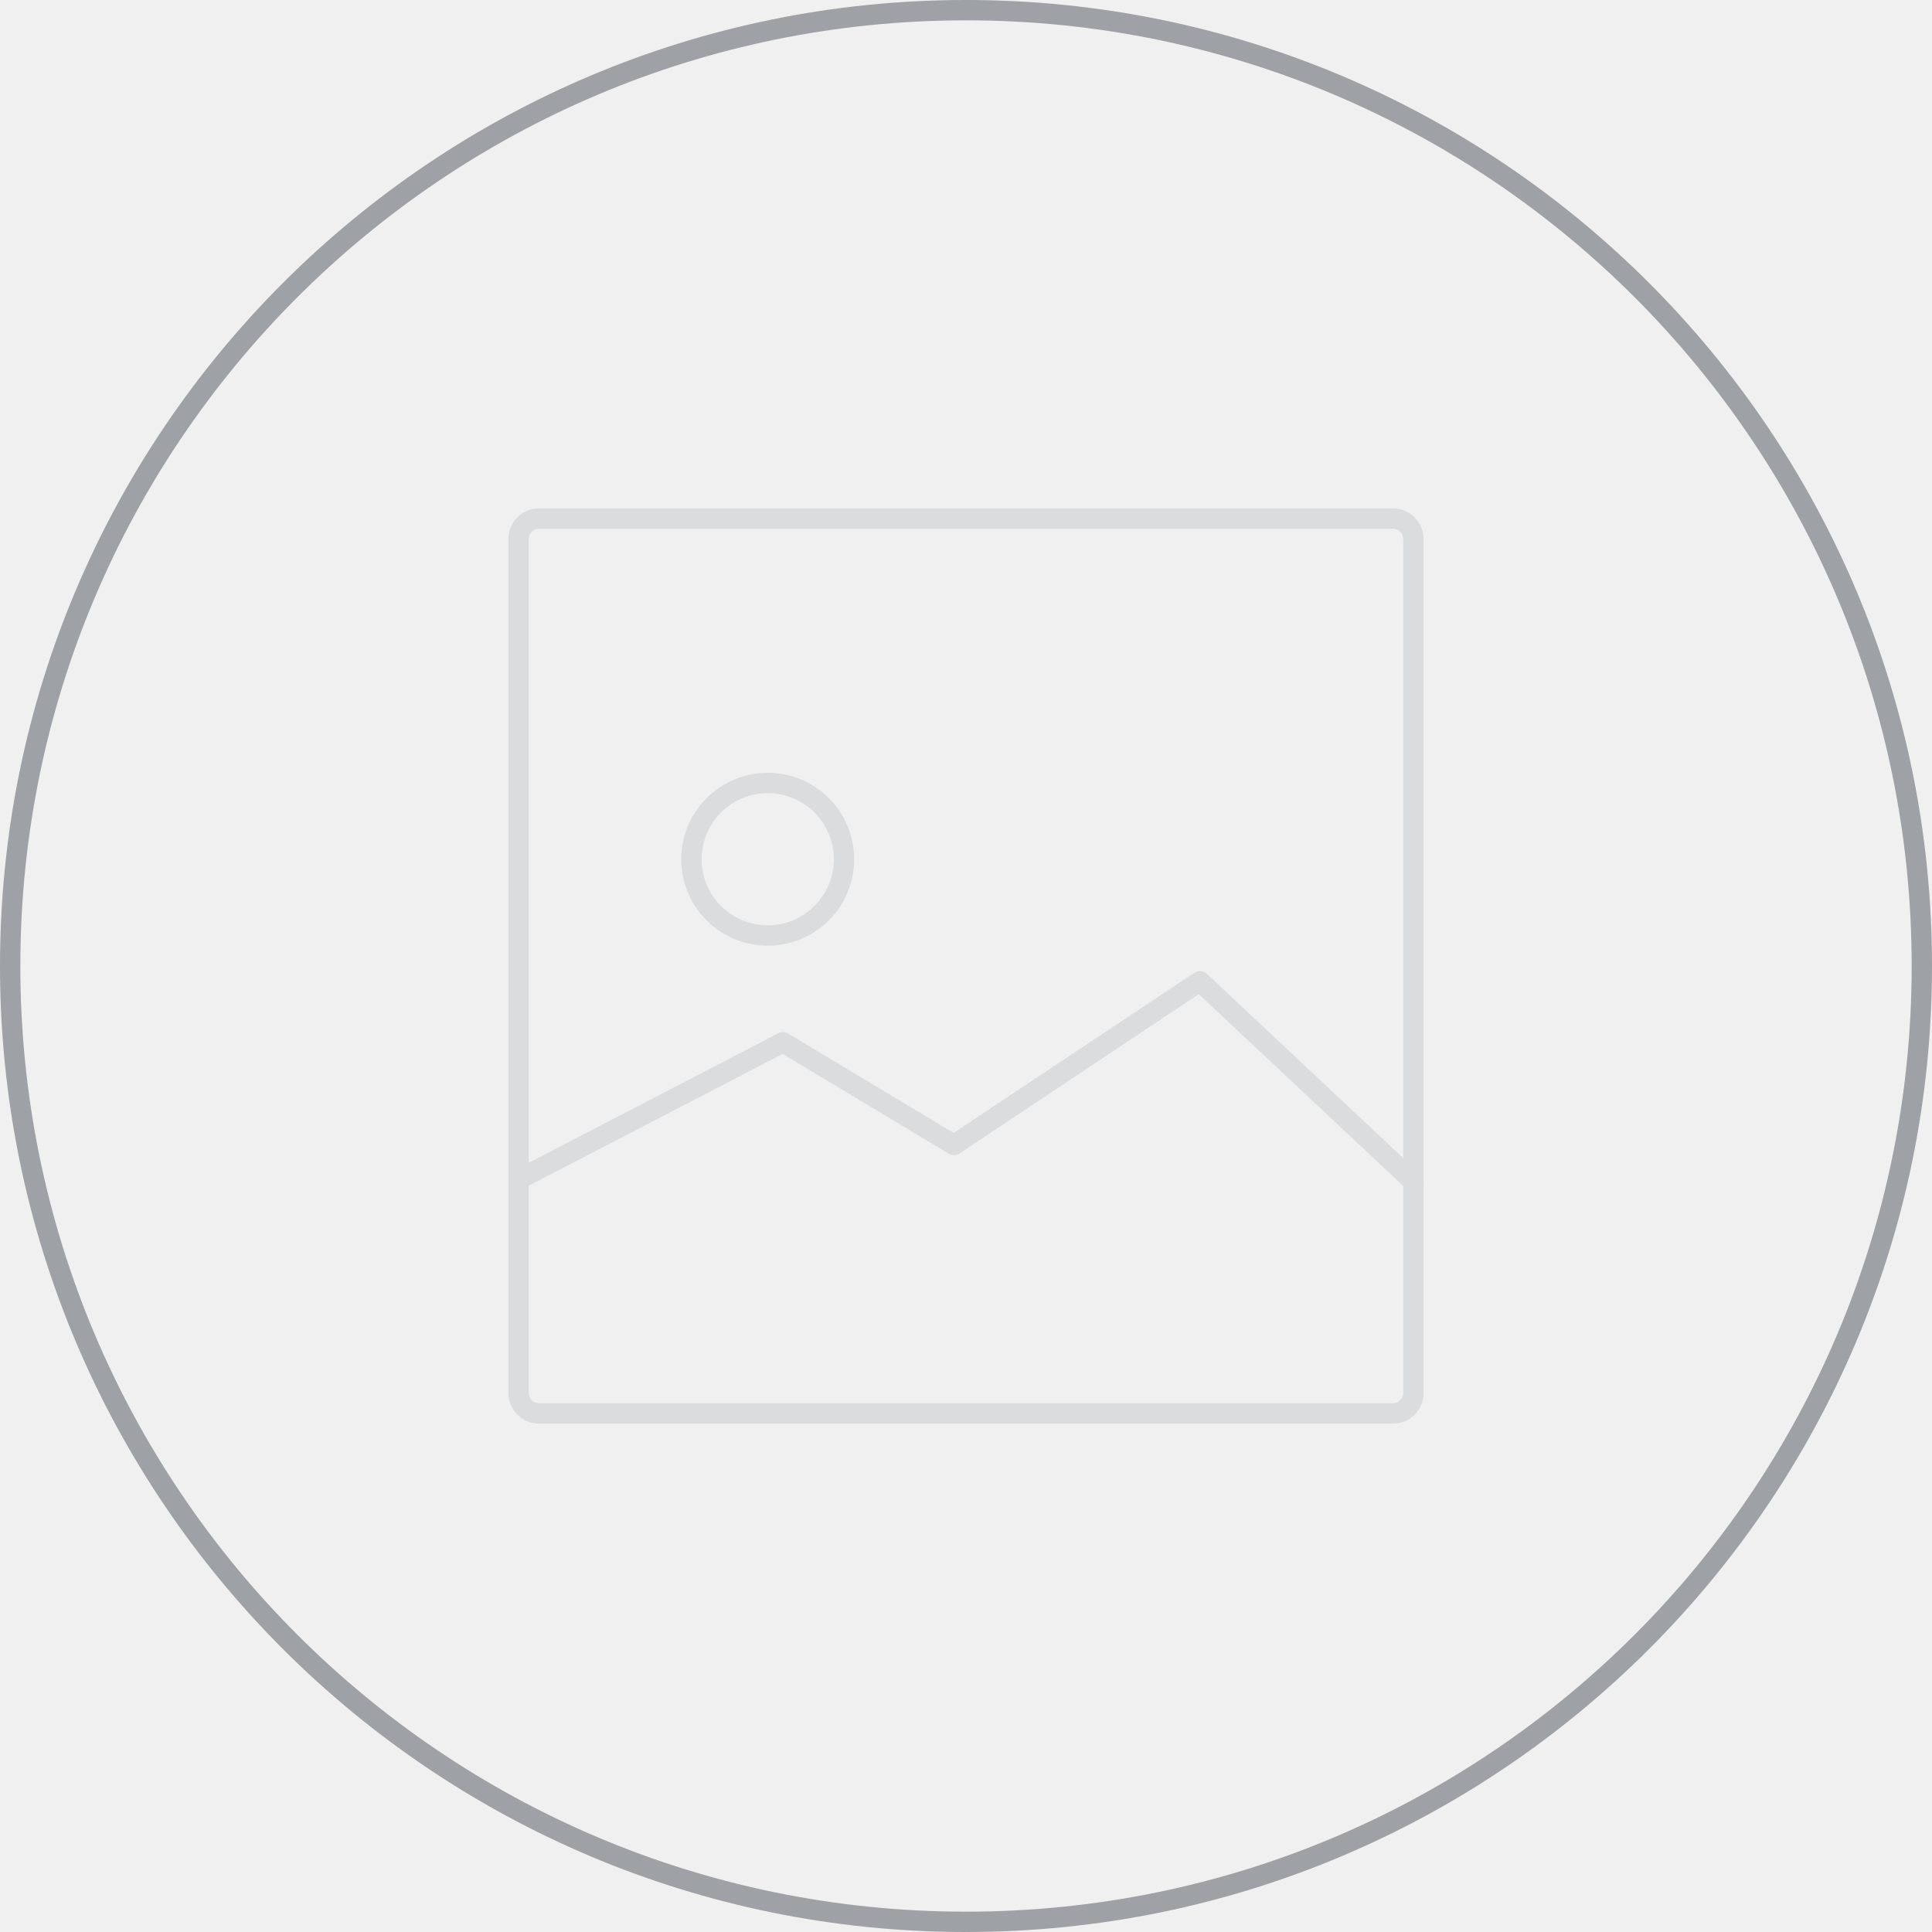
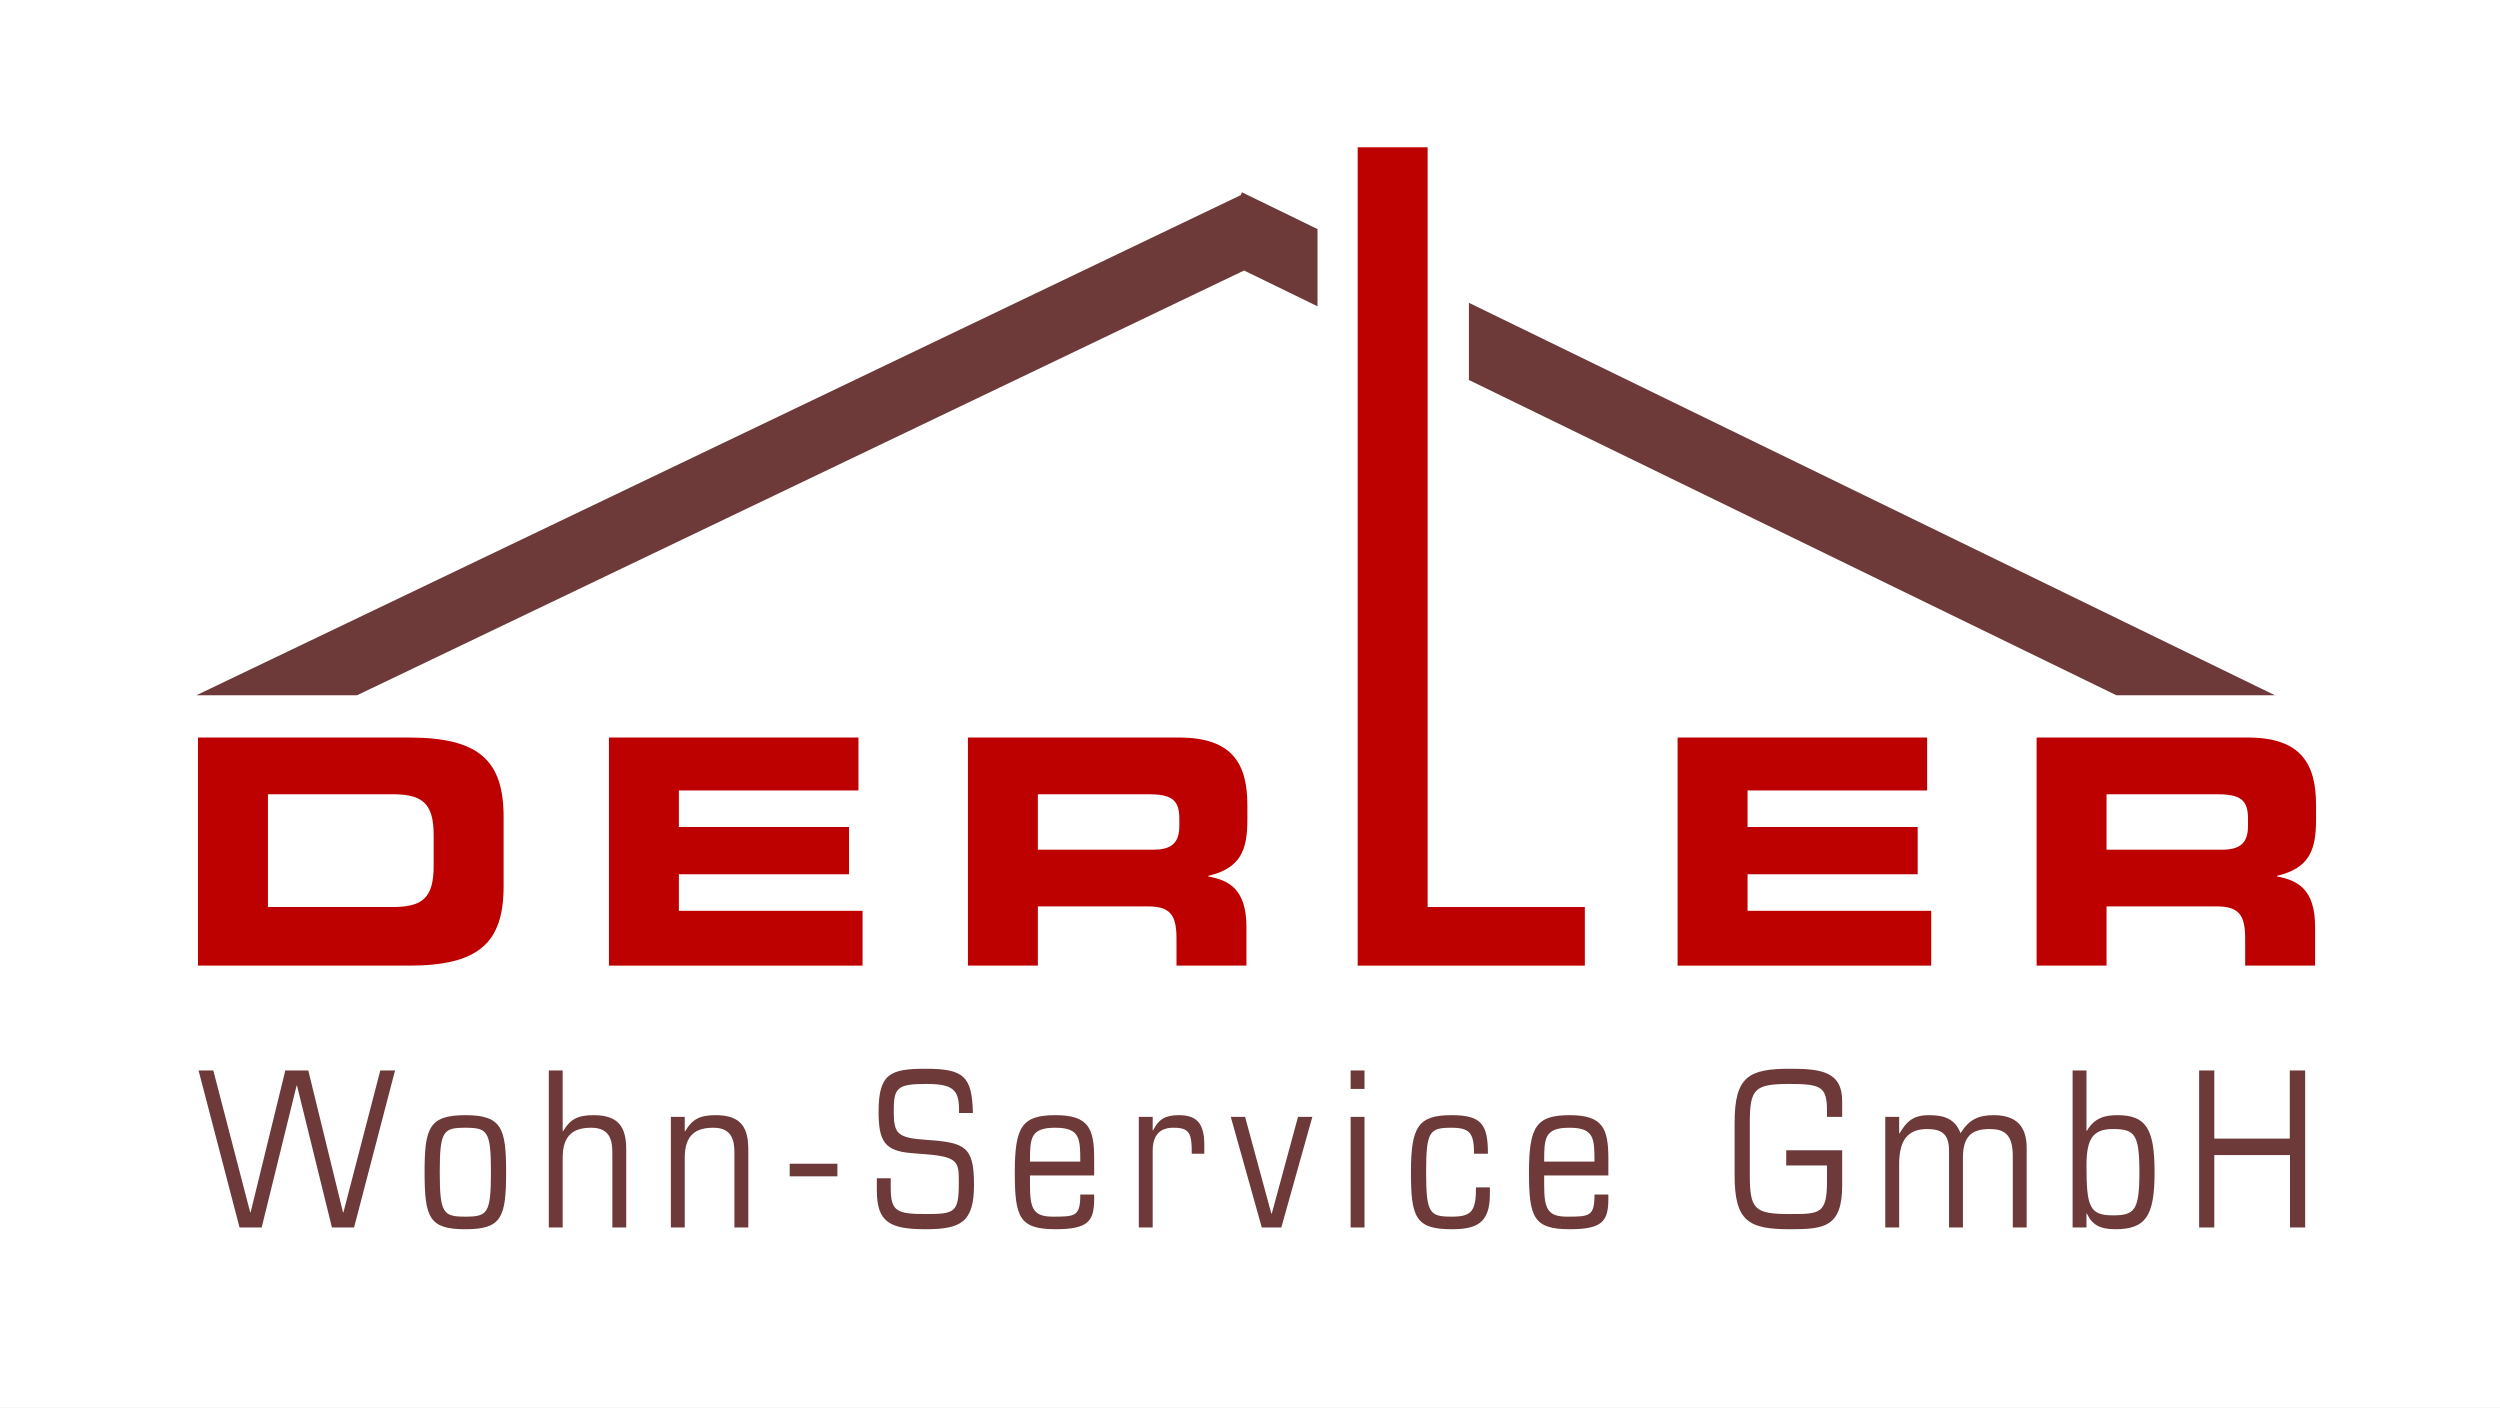
- <svg xmlns="http://www.w3.org/2000/svg" xmlns:xlink="http://www.w3.org/1999/xlink" width="190" height="190" viewBox="0 0 190 190" version="1.1">
-   <g id="Canvas" transform="translate(-61 -613)">
-     <g id="icon" style="mix-blend-mode:normal;">
-       <g id="Ellipse 2" style="mix-blend-mode:normal;">
-         <mask id="mask0_outline_ins">
-           <use xlink:href="#path0_fill" fill="white" transform="translate(61 613)" />
-         </mask>
-         <g mask="url(#mask0_outline_ins)">
-           <use xlink:href="#path1_stroke_2x" transform="translate(61 613)" fill="#9EA1A6" style="mix-blend-mode:normal;" />
-         </g>
-       </g>
-       <g id="img" style="mix-blend-mode:normal;">
-         <g id="nature" style="mix-blend-mode:normal;" opacity="0.5">
-           <g id="img" style="mix-blend-mode:normal;">
-             <mask id="mask1_outline_ins">
-               <use xlink:href="#path2_fill" fill="white" transform="translate(111 663)" />
-             </mask>
-             <g mask="url(#mask1_outline_ins)">
-               <use xlink:href="#path3_stroke_2x" transform="translate(111 663)" fill="#C6C8CC" style="mix-blend-mode:normal;" />
-             </g>
-           </g>
-           <g id="mountain" style="mix-blend-mode:normal;">
-             <use xlink:href="#path4_stroke" transform="translate(112 709.5)" fill="#C6C8CC" style="mix-blend-mode:normal;" />
-           </g>
-           <g id="sun" style="mix-blend-mode:normal;">
-             <use xlink:href="#path5_stroke" transform="translate(129 690)" fill="#C6C8CC" style="mix-blend-mode:normal;" />
-           </g>
-         </g>
-       </g>
-     </g>
-   </g>
-   <defs>
-     <path id="path0_fill" d="M 190 95C 190 147.467 147.467 190 95 190C 42.533 190 0 147.467 0 95C 0 42.533 42.533 0 95 0C 147.467 0 190 42.533 190 95Z" />
-     <path id="path1_stroke_2x" d="M 188 95C 188 146.362 146.362 188 95 188L 95 192C 148.572 192 192 148.572 192 95L 188 95ZM 95 188C 43.638 188 2 146.362 2 95L -2 95C -2 148.572 41.428 192 95 192L 95 188ZM 2 95C 2 43.638 43.638 2 95 2L 95 -2C 41.428 -2 -2 41.428 -2 95L 2 95ZM 95 2C 146.362 2 188 43.638 188 95L 192 95C 192 41.428 148.572 -2 95 -2L 95 2Z" />
-     <path id="path2_fill" d="M 0 3C 0 1.343 1.343 0 3 0L 87 0C 88.657 0 90 1.343 90 3L 90 87C 90 88.657 88.657 90 87 90L 3 90C 1.343 90 0 88.657 0 87L 0 3Z" />
-     <path id="path3_stroke_2x" d="M 3 2L 87 2L 87 -2L 3 -2L 3 2ZM 88 3L 88 87L 92 87L 92 3L 88 3ZM 87 88L 3 88L 3 92L 87 92L 87 88ZM 2 87L 2 3L -2 3L -2 87L 2 87ZM 3 -2C 0.239 -2 -2 0.239 -2 3L 2 3C 2 2.448 2.448 2 3 2L 3 -2ZM 87 2C 87.552 2 88 2.448 88 3L 92 3C 92 0.239 89.761 -2 87 -2L 87 2ZM 88 87C 88 87.552 87.552 88 87 88L 87 92C 89.761 92 92 89.761 92 87L 88 87ZM 3 88C 2.448 88 2 87.552 2 87L -2 87C -2 89.761 0.239 92 3 92L 3 88Z" />
-     <path id="path4_stroke" d="M -0.461 18.613C -0.951 18.867 -1.142 19.471 -0.887 19.961C -0.633 20.451 -0.029 20.642 0.461 20.387L -0.461 18.613ZM 26 6L 26.515 5.143C 26.217 4.964 25.848 4.952 25.539 5.112L 26 6ZM 42.811 16.1L 42.296 16.957C 42.627 17.156 43.043 17.147 43.365 16.933L 42.811 16.1ZM 67 0L 67.684 -0.729C 67.346 -1.047 66.832 -1.09 66.446 -0.832L 67 0ZM 87.316 20.429C 87.719 20.807 88.352 20.787 88.729 20.384C 89.107 19.981 89.087 19.349 88.684 18.971L 87.316 20.429ZM 0.461 20.387L 26.461 6.888L 25.539 5.112L -0.461 18.613L 0.461 20.387ZM 25.485 6.857L 42.296 16.957L 43.326 15.243L 26.515 5.143L 25.485 6.857ZM 43.365 16.933L 67.554 0.832L 66.446 -0.832L 42.257 15.268L 43.365 16.933ZM 66.316 0.729L 87.316 20.429L 88.684 18.971L 67.684 -0.729L 66.316 0.729Z" />
-     <path id="path5_stroke" d="M 14 7.5C 14 11.09 11.09 14 7.5 14L 7.5 16C 12.194 16 16 12.194 16 7.5L 14 7.5ZM 7.5 14C 3.91 14 1 11.09 1 7.5L -1 7.5C -1 12.194 2.806 16 7.5 16L 7.5 14ZM 1 7.5C 1 3.91 3.91 1 7.5 1L 7.5 -1C 2.806 -1 -1 2.806 -1 7.5L 1 7.5ZM 7.5 1C 11.09 1 14 3.91 14 7.5L 16 7.5C 16 2.806 12.194 -1 7.5 -1L 7.5 1Z" />
-   </defs>
+ <svg xmlns="http://www.w3.org/2000/svg" width="611" height="344" viewBox="0 0 611 344" fill="none">
+   <rect width="611" height="344" fill="white" />
+   <path d="M48.391 236H99.981C117.075 236 123.081 230.379 123.081 216.596V199.656C123.081 185.873 117.075 180.252 99.981 180.252H48.391V236ZM65.485 194.112H95.823C103.138 194.112 105.987 196.191 105.987 204.122V211.668C105.987 219.599 103.138 221.678 95.823 221.678H65.485V194.112Z" fill="#BD0000" />
+   <path d="M148.823 236H210.808V222.602H165.917V213.67H207.497V202.12H165.917V193.188H209.807V180.252H148.823V236Z" fill="#BD0000" />
+   <path d="M253.654 194.112H280.373C285.763 194.112 288.227 195.036 288.227 199.964V201.812C288.227 205.816 286.533 207.664 281.913 207.664H253.654V194.112ZM236.56 236H253.654V221.524H280.527C285.84 221.524 287.534 223.449 287.534 229.301V236H304.628V226.529C304.628 217.366 300.393 215.133 295.311 214.209V214.055C303.165 212.207 304.859 207.818 304.859 200.349V196.807C304.859 186.797 301.317 180.252 288.15 180.252H236.56V236Z" fill="#BD0000" />
+   <path d="M331.818 236H387.335V221.678H348.912V36H331.818V236Z" fill="#BD0000" />
+   <path d="M410.006 236H471.991V222.602H427.1V213.67H468.68V202.12H427.1V193.188H470.99V180.252H410.006V236Z" fill="#BD0000" />
+   <path d="M514.838 194.112H541.557C546.947 194.112 549.411 195.036 549.411 199.964V201.812C549.411 205.816 547.717 207.664 543.097 207.664H514.838V194.112ZM497.744 236H514.838V221.524H541.711C547.024 221.524 548.718 223.449 548.718 229.301V236H565.812V226.529C565.812 217.366 561.577 215.133 556.495 214.209V214.055C564.349 212.207 566.043 207.818 566.043 200.349V196.807C566.043 186.797 562.501 180.252 549.334 180.252H497.744V236Z" fill="#BD0000" />
+   <path d="M81.125 300H86.531L96.548 261.628H92.944L83.934 296.29H83.828L75.348 261.628H69.73L61.25 296.29H61.144L52.134 261.628H48.53L58.547 300H63.953L72.486 265.338H72.592L81.125 300ZM107.477 286.485C107.477 276.415 108.325 275.62 113.731 275.62C119.137 275.62 119.985 276.415 119.985 286.485C119.985 296.555 119.137 297.35 113.731 297.35C108.325 297.35 107.477 296.555 107.477 286.485ZM103.767 286.485C103.767 297.668 104.933 300.424 113.731 300.424C122.529 300.424 123.695 297.668 123.695 286.485C123.695 275.726 122.635 272.546 113.731 272.546C104.827 272.546 103.767 275.726 103.767 286.485ZM134.129 300H137.521V282.934C137.521 277.21 140.383 275.62 144.517 275.62C148.969 275.62 149.658 278.588 149.658 281.715V300H153.05V280.92C153.05 275.673 151.354 272.546 145.1 272.546C141.178 272.546 139.323 273.553 137.627 276.468H137.521V261.628H134.129V300ZM163.962 300H167.354V282.934C167.354 277.21 170.216 275.62 174.35 275.62C178.802 275.62 179.491 278.588 179.491 281.715V300H182.883V280.92C182.883 275.673 181.187 272.546 174.933 272.546C171.011 272.546 169.156 273.553 167.46 276.468H167.354V272.97H163.962V300ZM193 287.492H204.66V284.418H193V287.492ZM214.301 290.937C214.301 298.675 217.428 300.424 226.226 300.424C234.865 300.424 238.045 298.675 238.045 289.612C238.045 280.284 235.978 279.224 226.491 278.588C219.389 278.111 218.435 277.157 218.435 271.698C218.435 266.027 219.018 264.914 226.279 264.914C232.639 264.914 234.388 266.133 234.388 271.168V272.016H237.78C237.568 263.112 235.607 261.204 226.279 261.204C217.587 261.204 214.725 262.37 214.725 271.698C214.725 279.012 216.262 281.291 222.781 281.821L226.703 282.139C234.335 282.775 234.335 284.206 234.335 289.082C234.335 296.343 233.381 296.714 226.173 296.714C218.965 296.714 217.693 295.919 217.693 290.195V287.969H214.301V290.937ZM251.726 283.888C251.726 278.164 251.832 275.62 257.874 275.62C263.916 275.62 264.022 278.164 264.022 283.888H251.726ZM267.414 287.28V283.199C267.414 275.832 266.089 272.546 257.98 272.546C249.818 272.546 248.016 275.302 248.016 286.485C248.016 297.456 249.076 300.424 257.98 300.424C266.089 300.424 267.414 298.357 267.414 292.951V291.944H264.022C264.022 297.244 262.856 297.35 257.397 297.35C252.733 297.35 251.726 295.654 251.726 289.771V287.28H267.414ZM278.326 300H281.718V281.185C281.718 277.475 283.467 275.567 286.859 275.62C290.728 275.62 291.311 276.998 291.258 281.98H294.332V279.807C294.332 274.401 292.371 272.546 288.078 272.546C284.686 272.546 283.096 273.659 281.824 276.256H281.718V272.97H278.326V300ZM308.383 300H313.153L320.732 272.97H317.234L310.821 296.608H310.715L304.302 272.97H300.804L308.383 300ZM330.095 300H333.487V272.97H330.095V300ZM330.095 266.133H333.487V261.628H330.095V266.133ZM363.649 281.98C363.649 274.825 362.112 272.546 354.798 272.546C346.636 272.546 344.834 275.302 344.834 286.485C344.834 297.456 345.894 300.424 354.798 300.424C360.84 300.424 364.126 298.94 364.126 291.944V290.195H360.734C360.734 296.025 359.674 297.35 354.798 297.35C349.392 297.35 348.544 296.555 348.544 286.485C348.544 276.415 349.392 275.62 354.798 275.62C359.303 275.62 360.257 277.051 360.257 281.98H363.649ZM377.394 283.888C377.394 278.164 377.5 275.62 383.542 275.62C389.584 275.62 389.69 278.164 389.69 283.888H377.394ZM393.082 287.28V283.199C393.082 275.832 391.757 272.546 383.648 272.546C375.486 272.546 373.684 275.302 373.684 286.485C373.684 297.456 374.744 300.424 383.648 300.424C391.757 300.424 393.082 298.357 393.082 292.951V291.944H389.69C389.69 297.244 388.524 297.35 383.065 297.35C378.401 297.35 377.394 295.654 377.394 289.771V287.28H393.082ZM436.553 284.842H446.517V288.658C446.517 296.661 444.821 296.714 437.454 296.714C428.762 296.714 427.649 295.548 427.649 287.068V274.56C427.649 266.08 428.762 264.914 437.454 264.914C445.245 264.914 446.517 265.709 446.517 271.592V272.97H450.227V269.101C450.227 261.84 444.98 261.204 437.454 261.204C427.384 261.204 423.939 263.112 423.939 274.348V287.28C423.939 298.516 427.384 300.424 437.454 300.424C445.722 300.424 450.227 300 450.227 289.718V281.132H436.553V284.842ZM460.762 300H464.154V284.524C464.154 278.906 466.062 275.938 470.991 275.938C474.701 275.938 476.344 277.263 476.344 281.291V300H479.736V282.987C479.736 277.687 481.909 275.938 486.255 275.938C489.7 275.938 491.926 277.104 491.926 282.51V300H495.318V280.549C495.318 275.196 492.721 272.546 487.262 272.546C483.446 272.546 481.22 273.659 479.153 276.945C477.775 273.341 475.019 272.546 471.415 272.546C467.599 272.546 465.956 274.083 464.26 276.998H464.154V272.97H460.762V300ZM522.868 286.485C522.868 295.813 521.702 297.032 516.402 297.032C510.731 297.032 509.936 295.018 509.936 284.895C509.936 278.27 511.526 275.938 516.402 275.938C521.702 275.938 522.868 277.157 522.868 286.485ZM506.544 300H509.936V296.608H510.042C511.314 299.311 513.169 300.424 516.985 300.424C524.511 300.424 526.578 297.085 526.578 286.485C526.578 275.885 524.511 272.546 517.515 272.546C514.441 272.546 511.897 273.182 510.042 276.362H509.936V261.628H506.544V300ZM537.467 300H541.177V282.298H559.674V300H563.384V261.628H559.621V278.27H541.177V261.628H537.467V300Z" fill="#6D3939" />
+   <path fill-rule="evenodd" clip-rule="evenodd" d="M304.044 66.113L322 74.856V55.99L303.537 47L303.16 47.793L303.135 47.74L48 169.916L48.005 169.927H87.252L304.044 66.113ZM556 169.927H517.254L359 92.872V74.005L556 169.927Z" fill="#6D3939" />
</svg>
